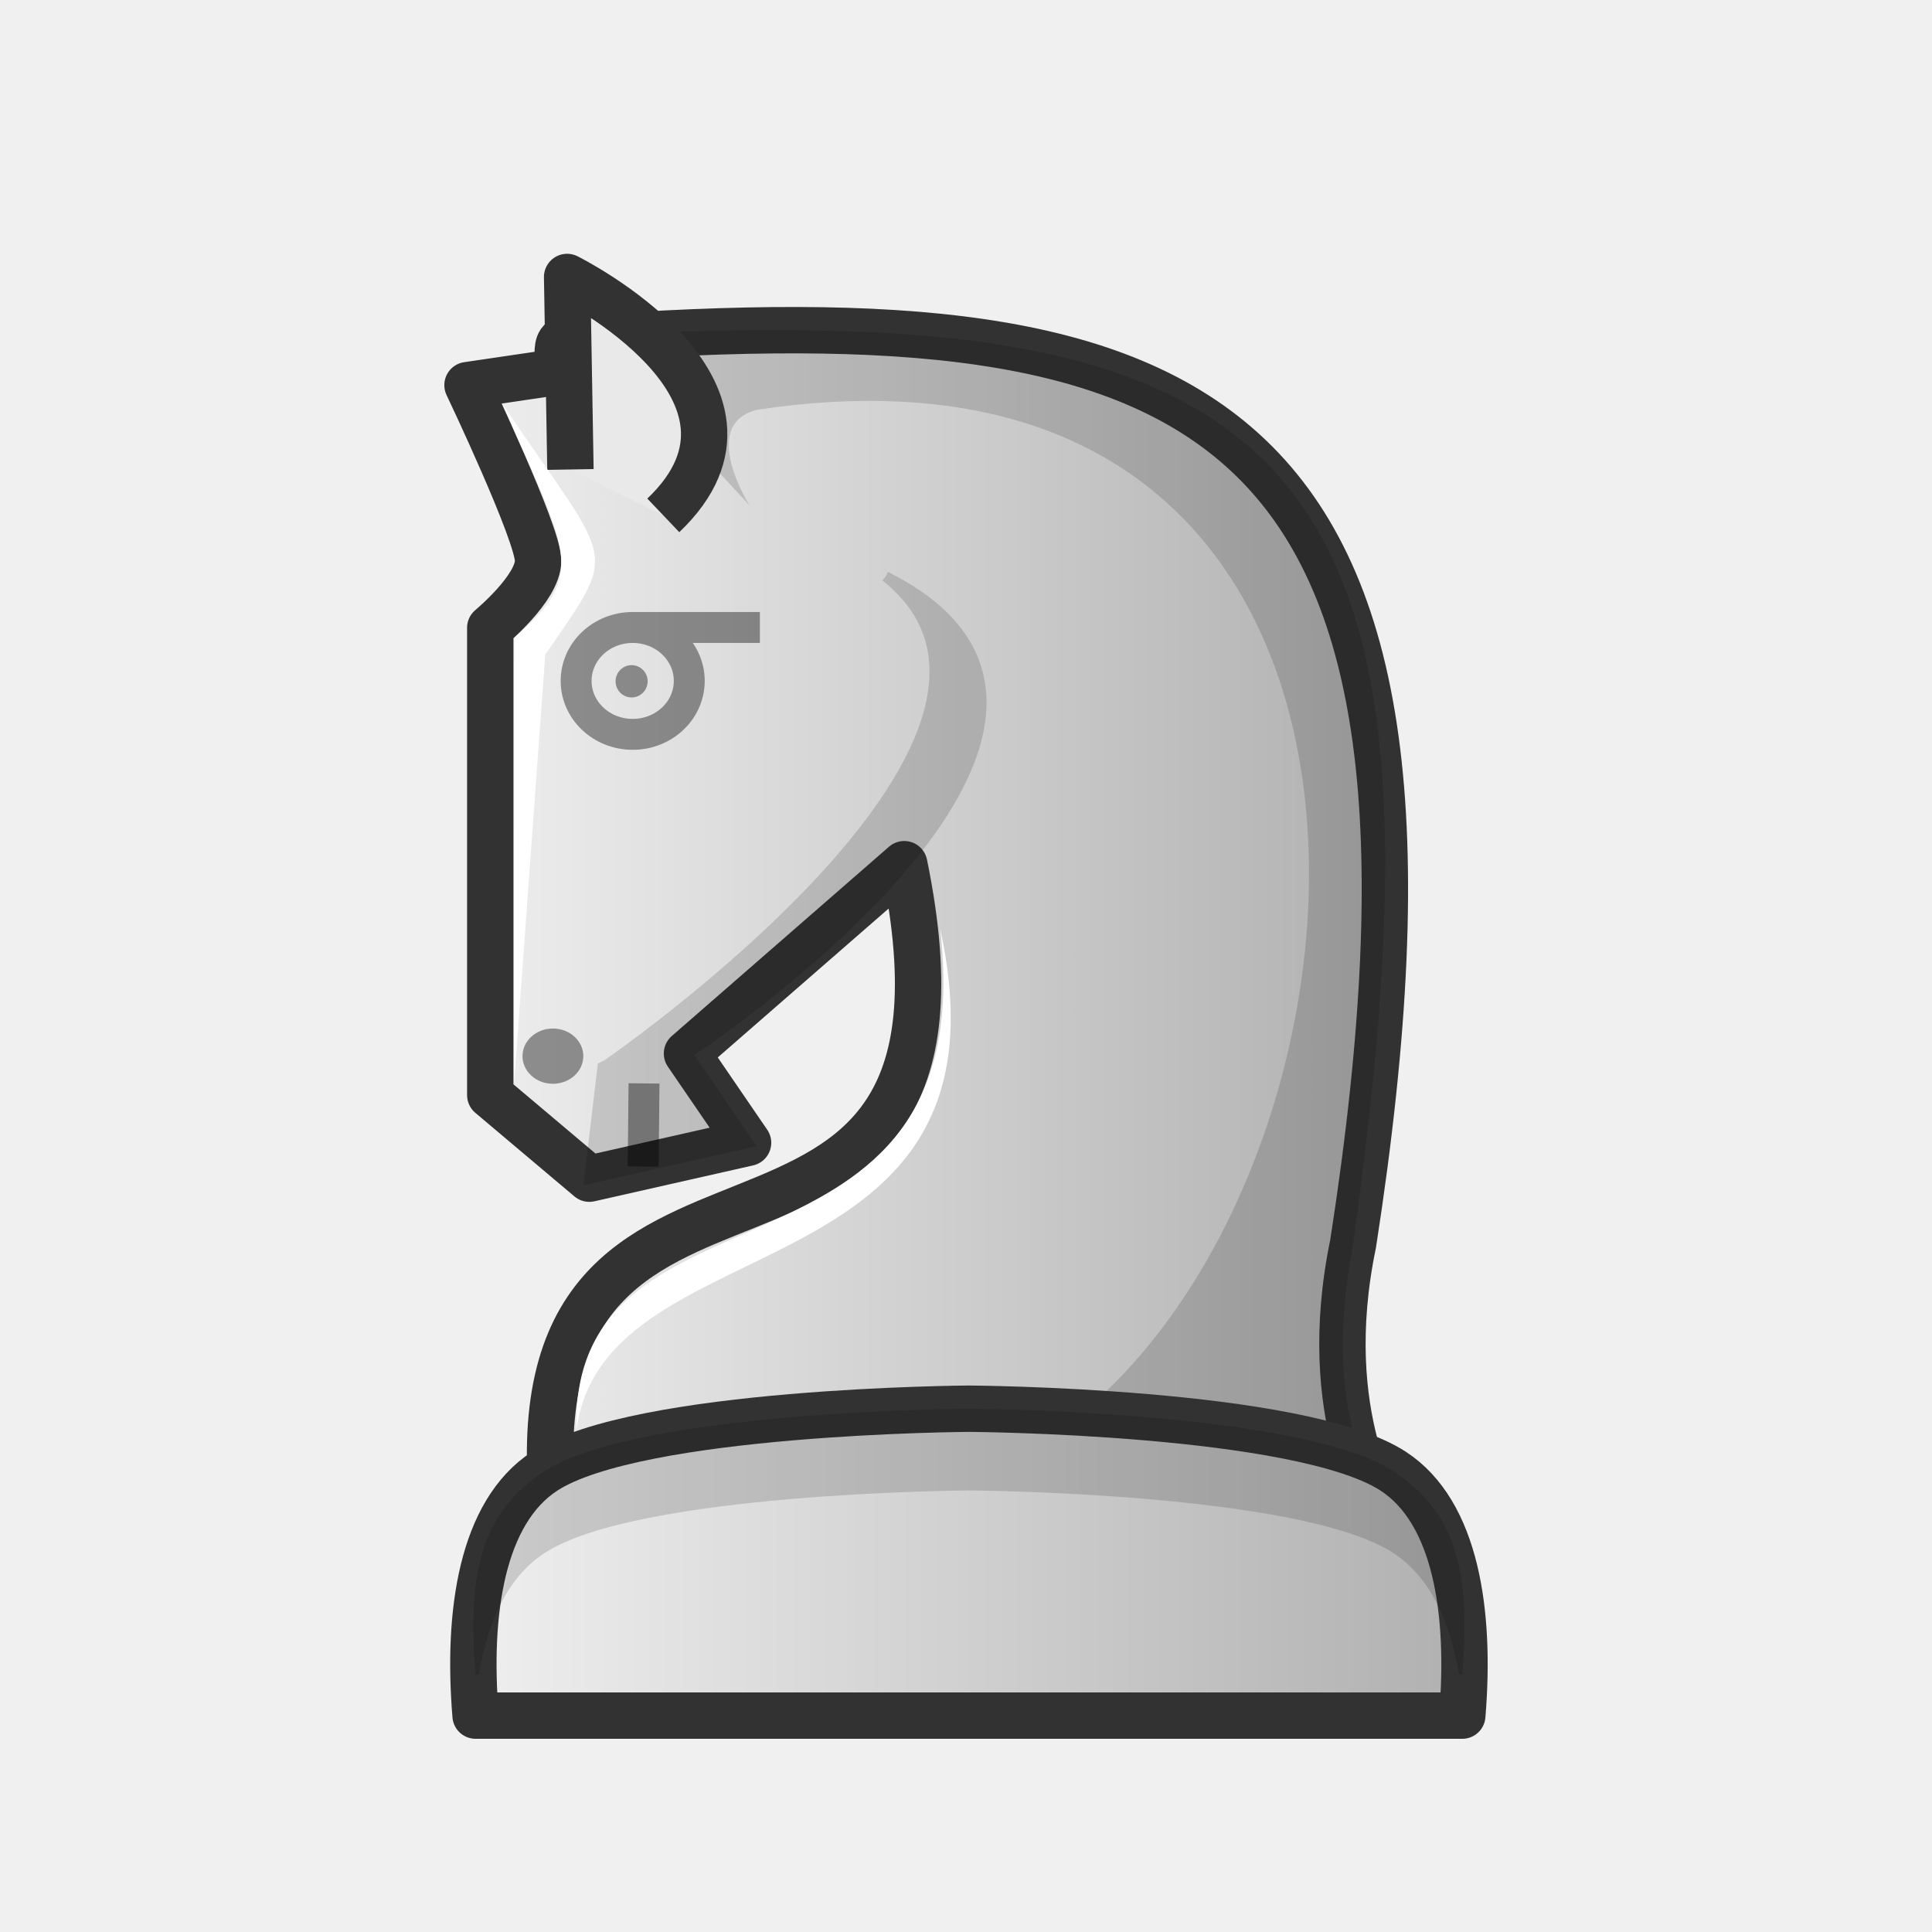
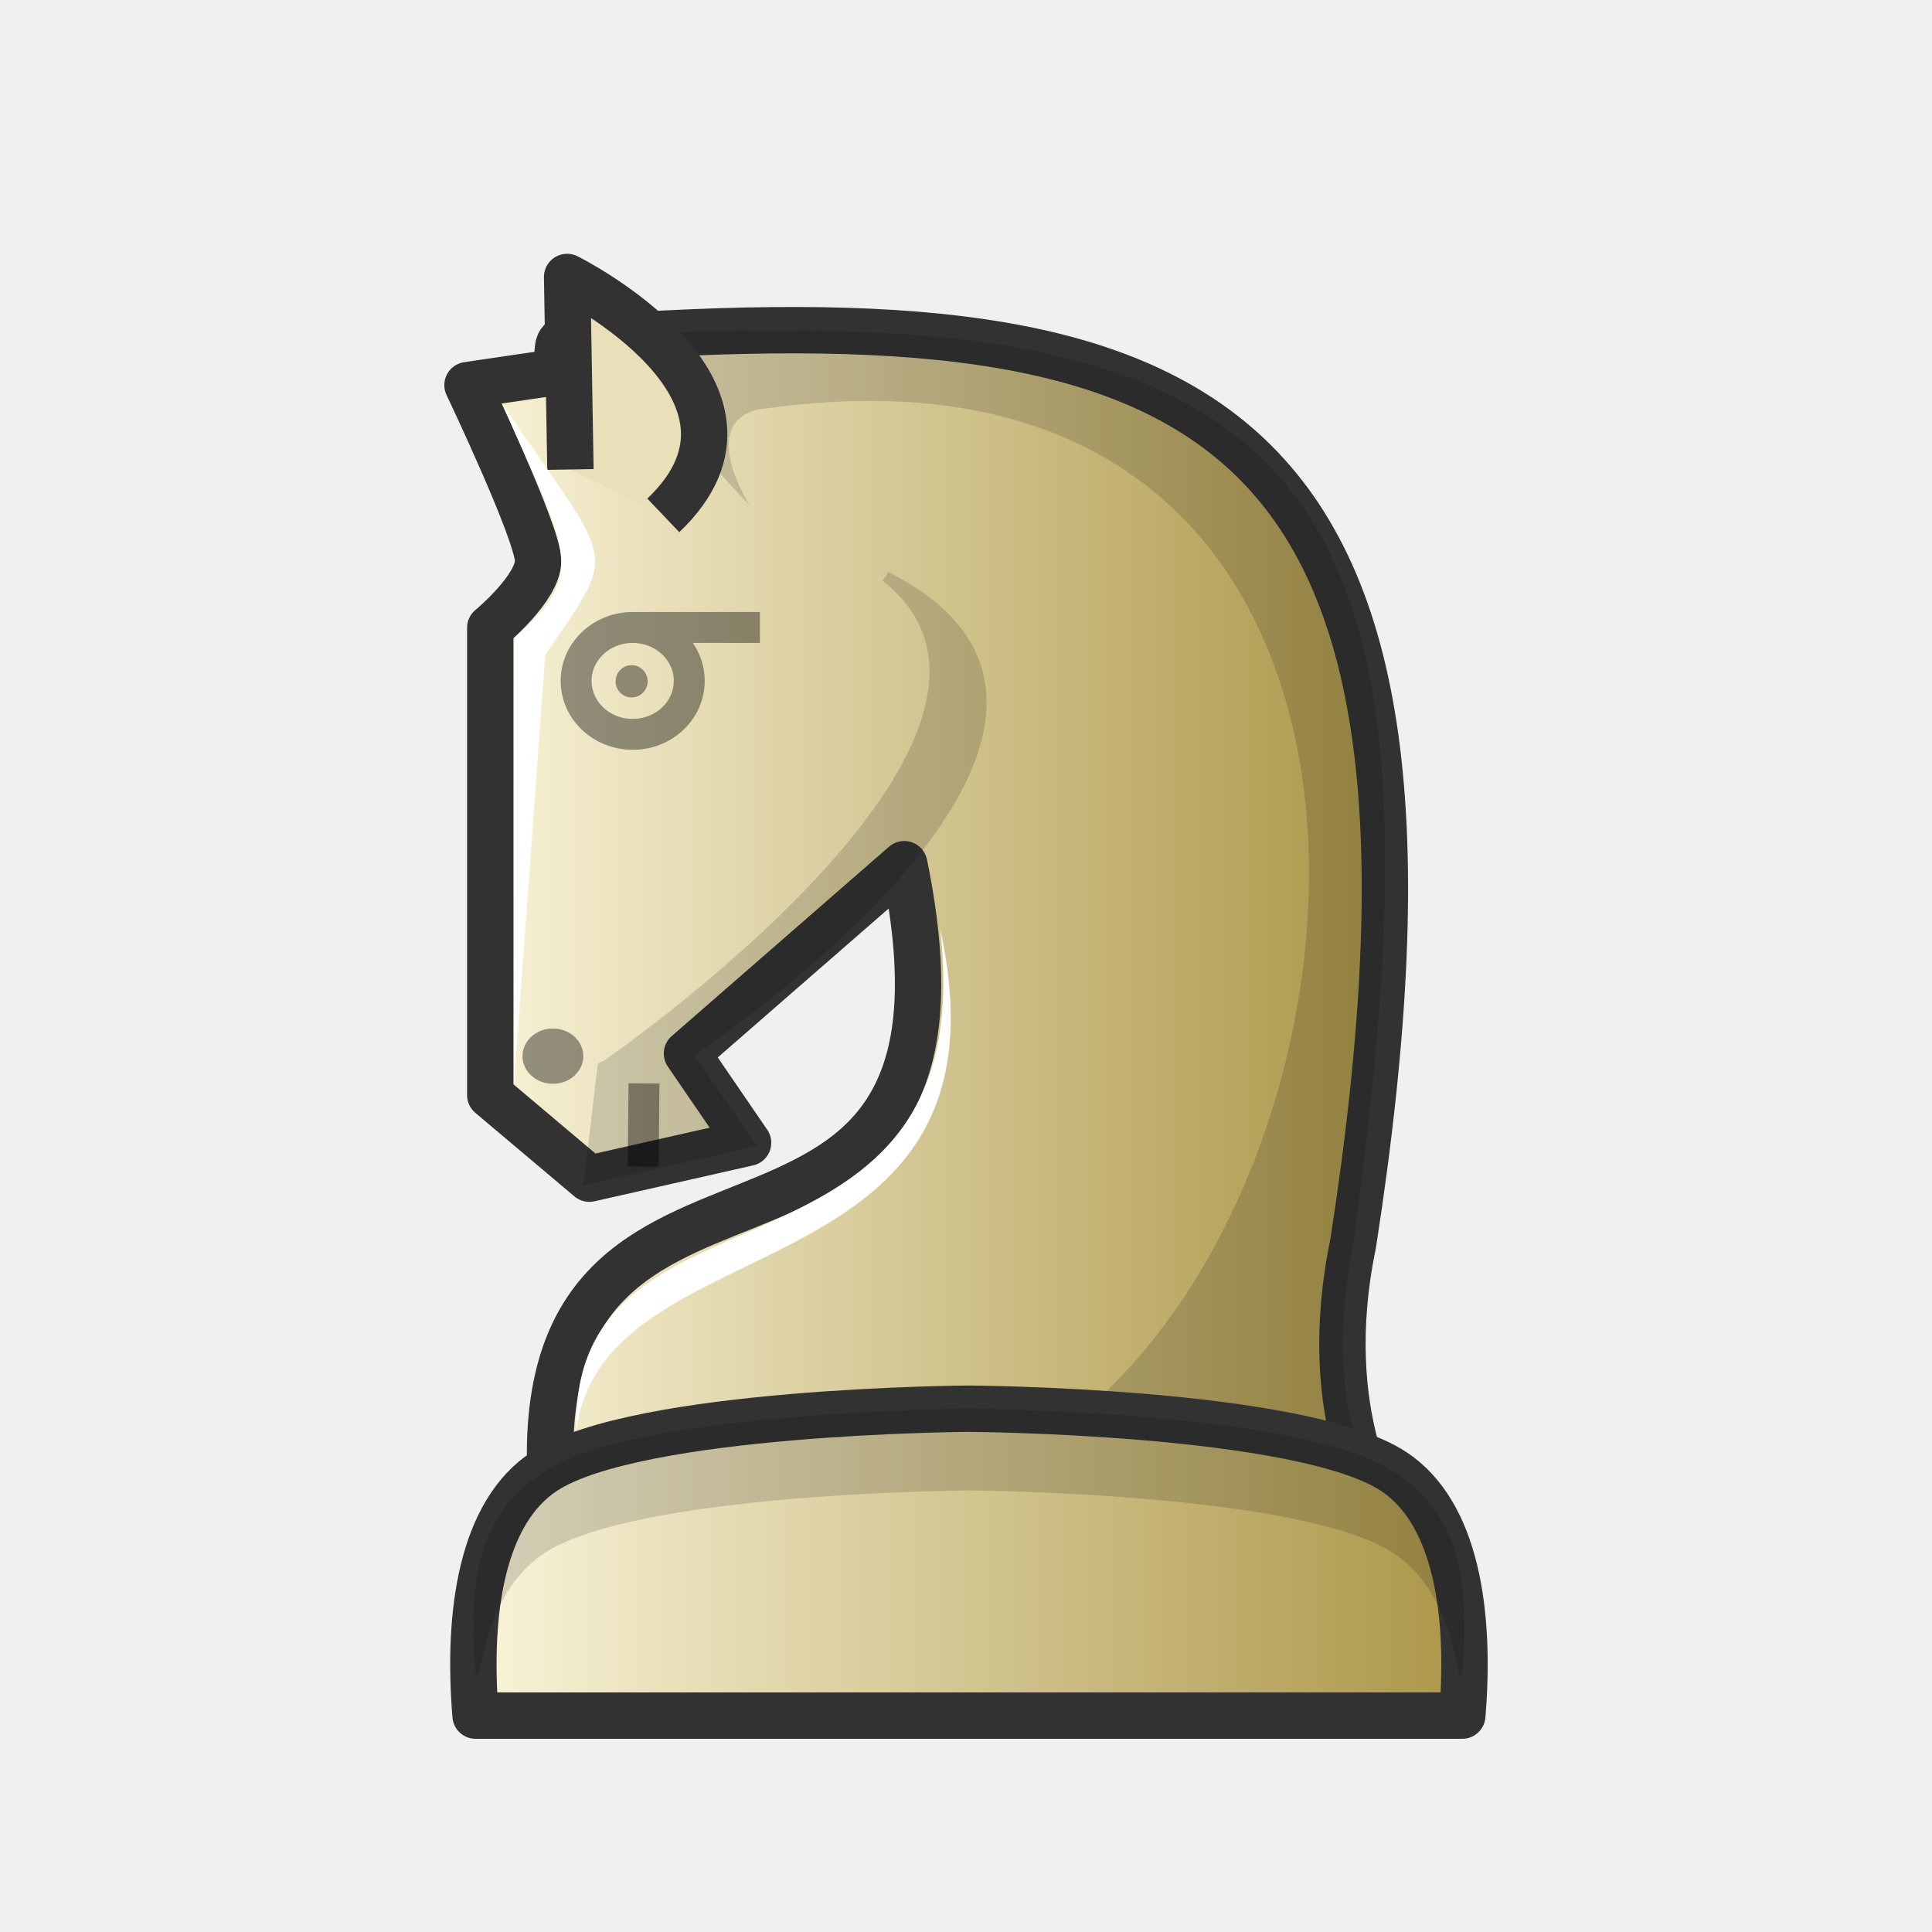
<svg xmlns="http://www.w3.org/2000/svg" xmlns:xlink="http://www.w3.org/1999/xlink" width="50mm" height="50mm" clip-rule="evenodd" fill-rule="evenodd" image-rendering="optimizeQuality" shape-rendering="geometricPrecision" text-rendering="geometricPrecision" version="1.1" viewBox="0 0 50 50">
  <defs>
-     <linearGradient id="linearGradient5163" x1="-523.92" x2="-501.54" y1="113.91" y2="113.91" gradientTransform="matrix(1.1144 0 0 1.1133 595.36 -102.86)" gradientUnits="userSpaceOnUse" xlink:href="#ZZZ" />
-     <linearGradient id="ZZZ">
-       <stop style="stop-color:#f0f0f0" offset="0" />
-       <stop style="stop-color:#afafaf" offset="1" />
+     <linearGradient id="linearGradient5163" x1="-523.92" x2="-501.54" y1="113.91" y2="113.91" gradientTransform="matrix(1.1144,0,0,1.1133,595.36,-102.86)" gradientUnits="userSpaceOnUse" xlink:href="#linearGradient3935" />
+     <linearGradient id="linearGradient5165" x1="-69.739" x2="-42.888" y1="523.66" y2="523.66" gradientTransform="translate(81.39,-483.23)" gradientUnits="userSpaceOnUse" xlink:href="#linearGradient3935" />
+     <linearGradient id="linearGradient3935">
+       <stop stop-color="#f2e7da" style="stop-color:#fbf6dc" offset="0" />
+       <stop stop-color="#bba38a" style="stop-color:#aa9445" offset="1" />
    </linearGradient>
-     <linearGradient id="linearGradient5165" x1="-69.739" x2="-42.888" y1="523.66" y2="523.66" gradientTransform="translate(81.39 -483.23)" gradientUnits="userSpaceOnUse" xlink:href="#ZZZ" />
  </defs>
  <path d="m14.978 8.725s-0.126 0.003-0.305 0.047c-0.478 0.007-0.003 0.878-0.482 0.887l-2.092 0.308s1.827 3.836 1.827 4.546c0 0.71-1.238 1.734-1.238 1.734v12.094l2.564 2.163 4.108-0.929-1.581-2.31 5.623-4.9c2.667 12.989-10.494 4.921-9.057 17.005h21.461c0.004-0.227-1.719-2.69-0.788-7.181 3.414-21.949-3.899-24.57-19.998-23.42-0.003-0.003-0.043-0.043-0.043-0.043z" style="fill:url(#linearGradient5163);stroke-linejoin:round;stroke-width:1.2;stroke:#323232" />
  <path d="m14.91 17.622a1.464 1.383 0 0 0 1.464 1.383 1.464 1.383 0 0 0 1.464-1.383 1.464 1.383 0 0 0-1.464-1.383 1.464 1.383 0 0 0-1.464 1.383zm4.756-1.383-3.292-1.23e-4" style="fill:none;opacity:.4;paint-order:stroke fill markers;stroke-linejoin:round;stroke-width:.8;stroke:#000000" />
  <ellipse transform="scale(-1,1)" cx="-14.309" cy="27.333" rx=".787" ry=".715" style="fill:#000000;opacity:.4;paint-order:stroke fill markers" />
  <ellipse transform="scale(-1,1)" cx="-16.346" cy="17.632" rx=".415" ry=".418" style="fill:#000000;opacity:.4;paint-order:stroke fill markers" />
  <path d="m35.807 38.823c0.065 0.012-1.708-1.844-0.789-6.634 2.502-17.945-0.144-23.723-14.969-23.638v-2.672e-4c-1.612-0.011-3.304 0.049-5.069 0.175 0.041 0.042 1.497 1.258 1.859 1.729 0.042-0.003 0.082-0.006 0.123-0.008l2.434 2.63s-1.335-2.106 0.209-2.474c21.364-3.203 15.787 28.429 2.519 28.154" style="fill:#000000;opacity:.15" />
-   <path d="m17.166 13.338c3.401-3.238-2.489-6.17-2.489-6.17l0.086 4.982" style="fill:#e9e9e9;stroke-linejoin:round;stroke-width:1.2;stroke:#323232" />
+   <path d="m17.166 13.338c3.401-3.238-2.489-6.17-2.489-6.17l0.086 4.982" style="fill:#e9e0ba;stroke-linejoin:round;stroke-width:1.2;stroke:#323232" />
  <path d="m16.645 30.19 0.022-2.151" style="clip-rule:evenodd;fill-rule:evenodd;fill:#f6f1a7;image-rendering:optimizeQuality;opacity:.4;shape-rendering:geometricPrecision;stroke-linejoin:round;stroke-width:.8;stroke:#000000" />
  <path d="m25.076 36.457s-8.578 0.048-10.983 1.619c-1.623 1.06-2.006 3.651-1.785 6.324h25.536c0.221-2.672-0.162-5.264-1.785-6.324-2.405-1.571-10.983-1.619-10.983-1.619z" style="clip-rule:evenodd;fill-rule:evenodd;fill:url(#linearGradient5165);image-rendering:optimizeQuality;shape-rendering:geometricPrecision;stroke-linejoin:round;stroke-width:1.2;stroke:#323232" />
  <path d="m25.076 36.457s-8.578 0.048-10.983 1.619c-1.623 1.06-2.005 2.593-1.785 5.265h0.084c0.228-1.38 0.75-2.528 1.701-3.149 2.405-1.571 10.983-1.619 10.983-1.619s8.579 0.048 10.983 1.619c0.95 0.621 1.473 1.769 1.701 3.149h0.084c0.221-2.672-0.162-4.205-1.785-5.265-2.405-1.571-10.983-1.619-10.983-1.619z" style="clip-rule:evenodd;fill-rule:evenodd;fill:#000000;image-rendering:optimizeQuality;opacity:.15;shape-rendering:geometricPrecision" />
  <path d="m22.921 14.92c7.739 3.863-5.122 12.364-5.141 12.345l1.581 2.31-4.108 0.929 0.339-2.868c0.017-3e-3 12.535-8.583 7.329-12.716" style="fill:#000000;opacity:.15;stroke-width:.265px;stroke:#000000" />
  <path d="m13.301 28.081 0.008-11.576c1.933-1.653 1.366-2.23-0.302-6.041 2.887 4.269 3.04 3.652 1.104 6.479z" style="fill:#ffffff" />
  <path d="m14.919 37.016c-0.202-6.963 10.544-3.125 9.412-12.978 2.115 9.645-8.713 7.491-9.412 12.978z" style="fill:#ffffff" />
</svg>
